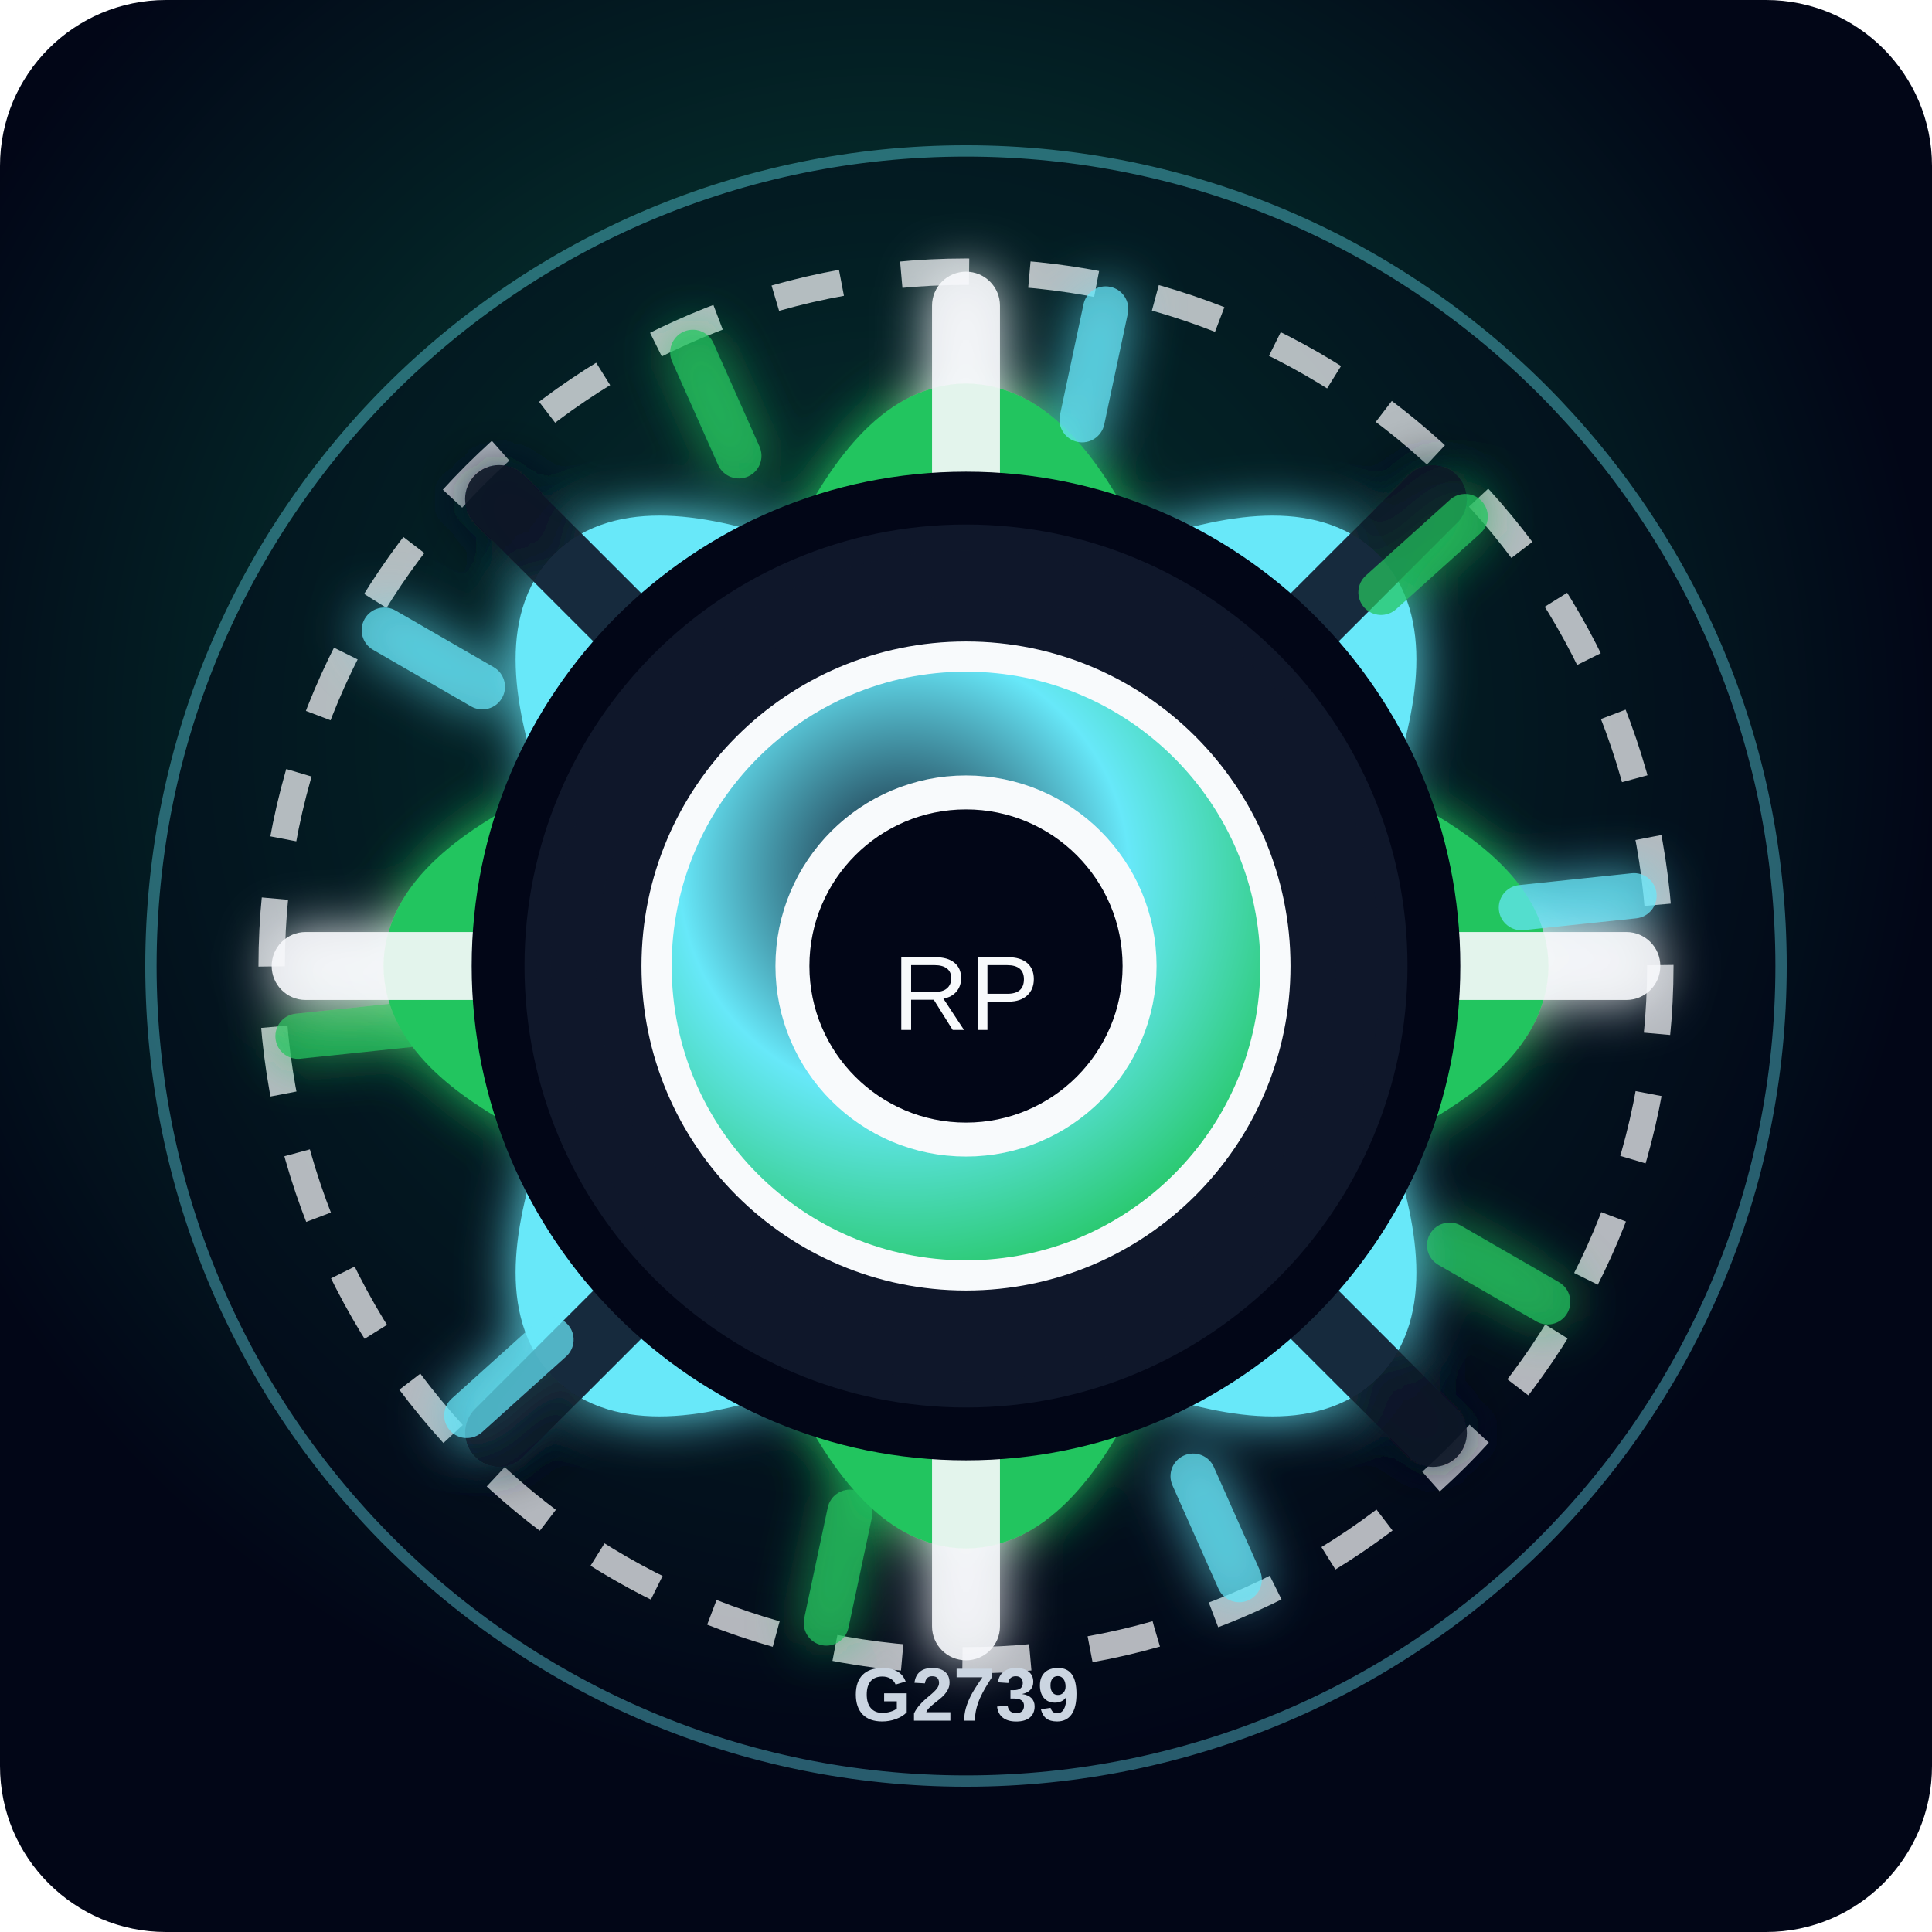
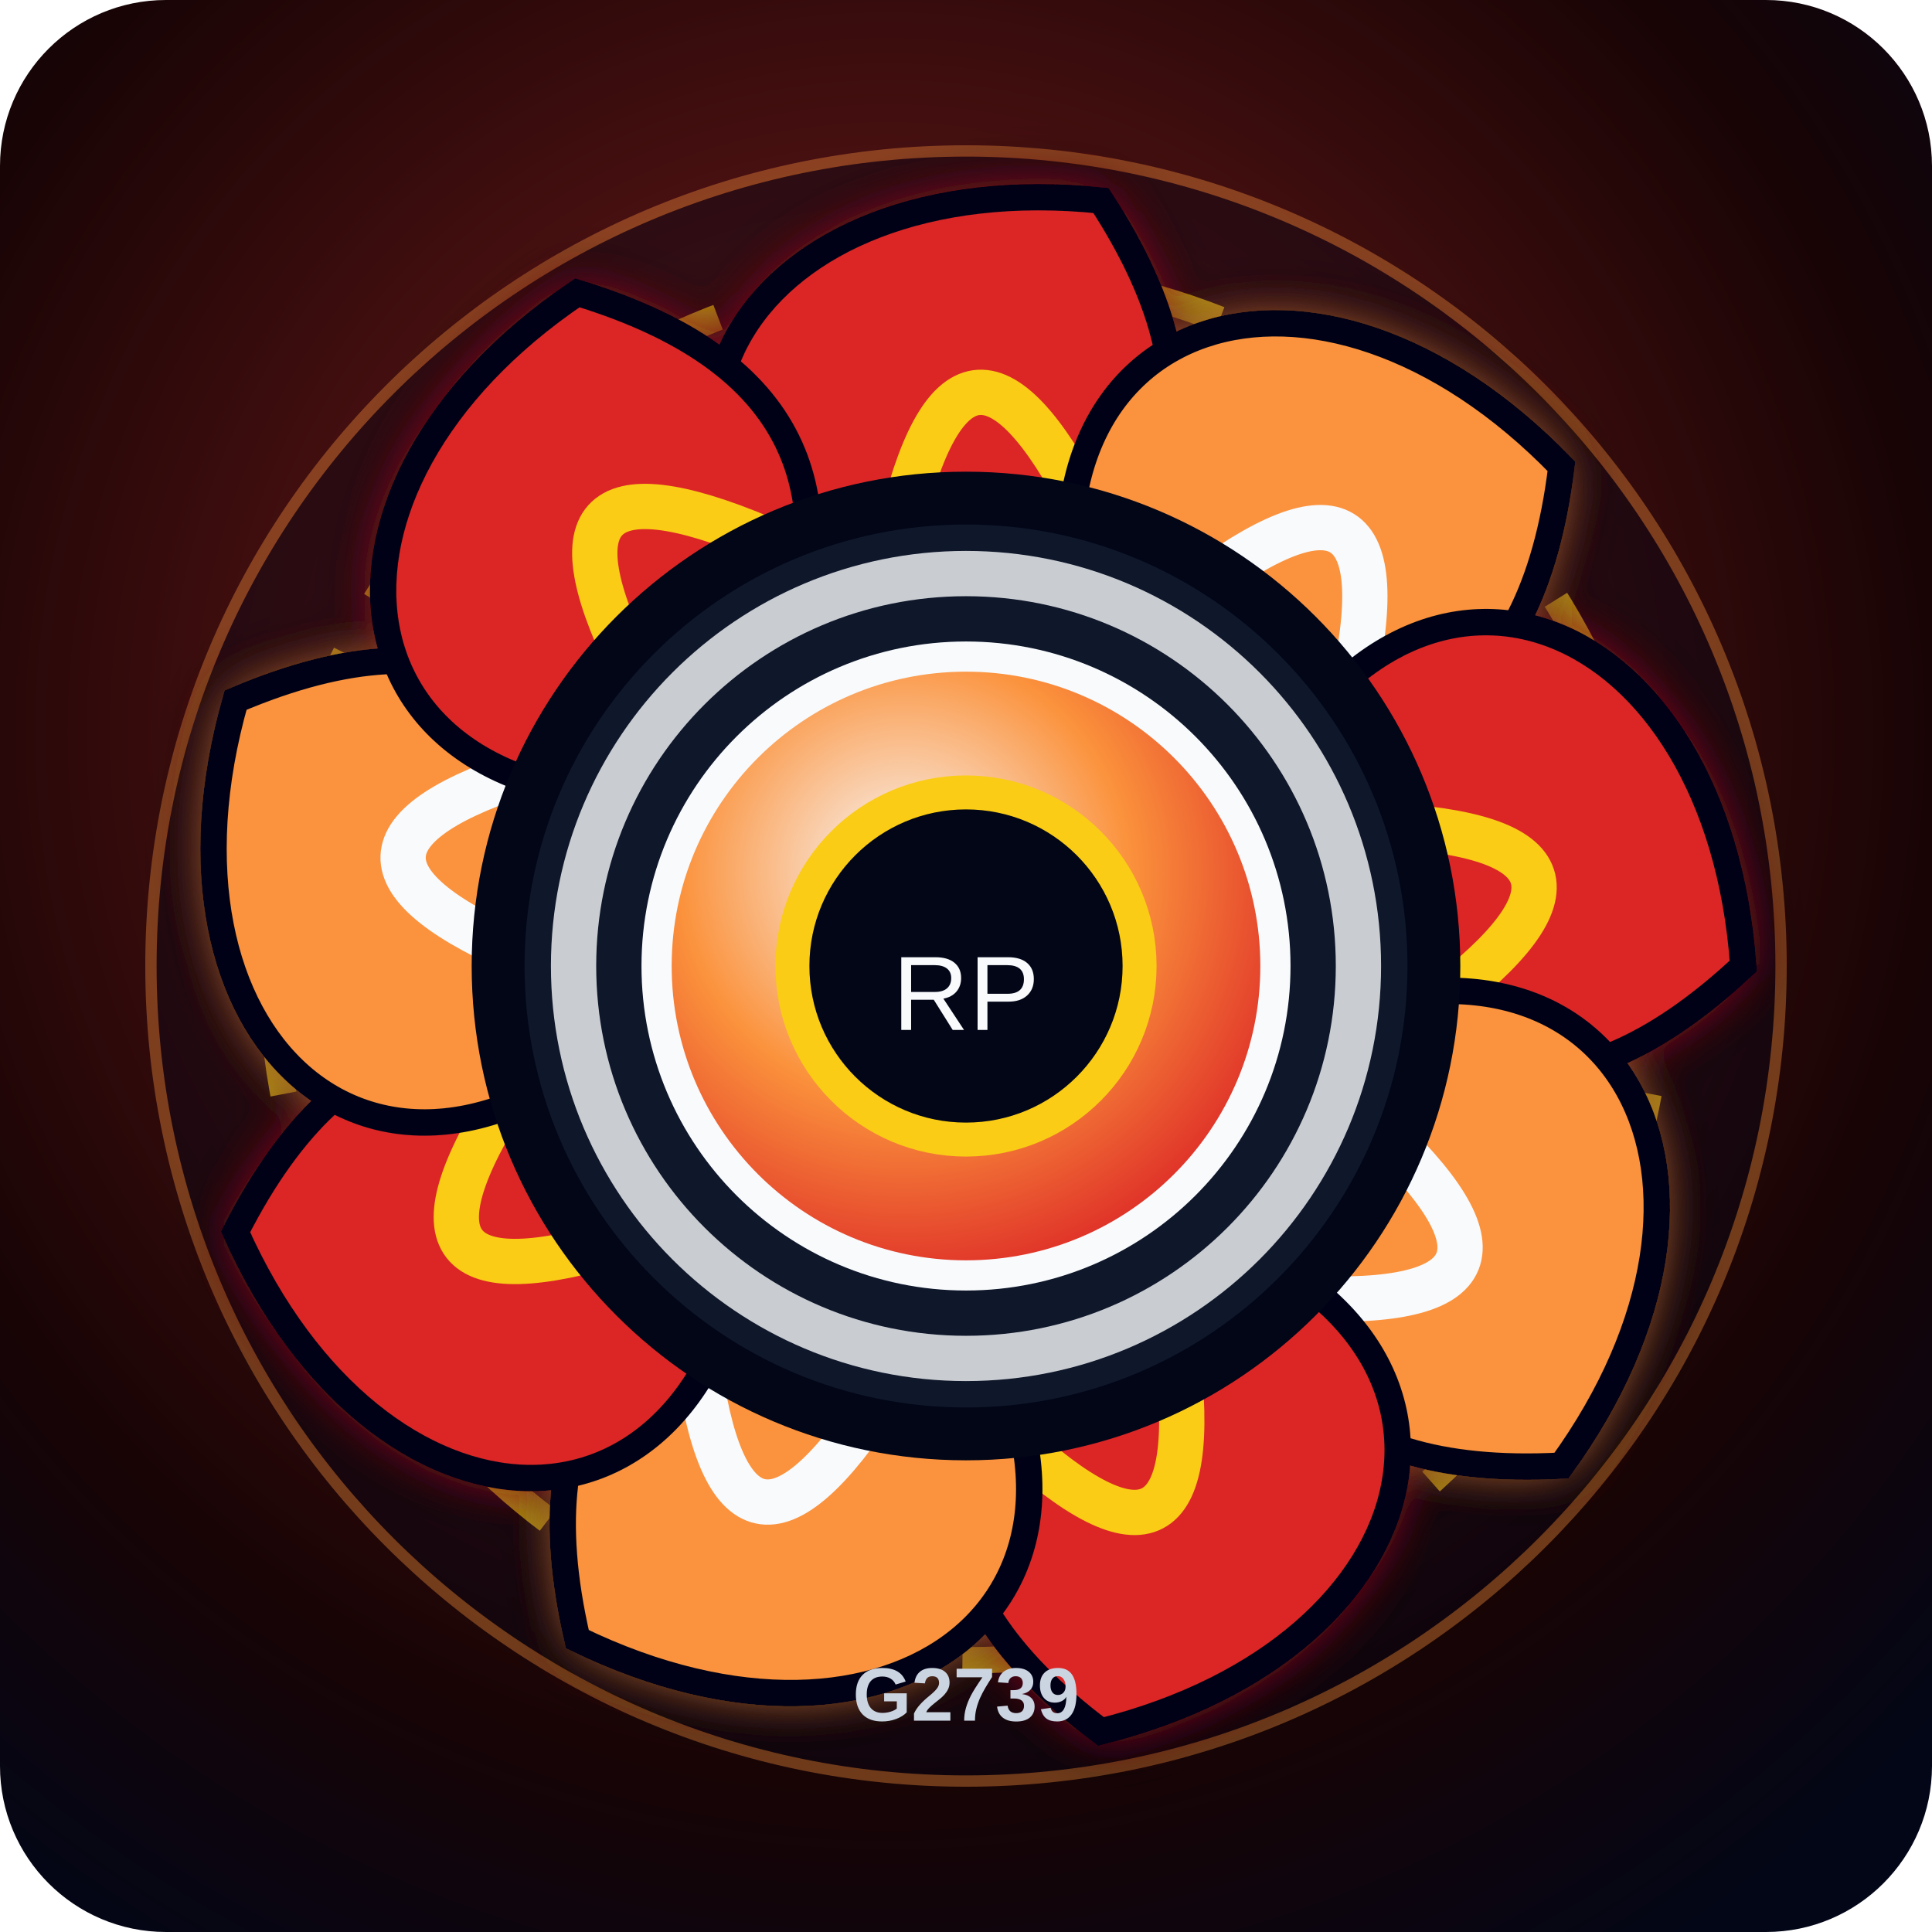
- <svg xmlns="http://www.w3.org/2000/svg" viewBox="0 0 512 512" role="img" aria-label="Rudder Phoenix 4-70LF original 2D fan-safe visual: stamina circular profile">
+ <svg xmlns="http://www.w3.org/2000/svg" viewBox="0 0 512 512" role="img" aria-label="Rudder Phoenix 4-70LF original 2D fan-safe visual: red gold phoenix wings with nine outer notches">
  <defs>
    <radialGradient id="bg" cx="46%" cy="38%" r="75%">
-       <stop offset="0" stop-color="#064e3b" />
-       <stop offset="0.72" stop-color="#020617" />
+       <stop offset="0" stop-color="#7f1d1d" />
+       <stop offset="0.72" stop-color="#180405" />
      <stop offset="1" stop-color="#020617" />
    </radialGradient>
    <radialGradient id="core" cx="40%" cy="35%" r="70%">
-       <stop offset="0" stop-color="#0f172a" />
-       <stop offset="0.52" stop-color="#67e8f9" />
-       <stop offset="1" stop-color="#22c55e" />
+       <stop offset="0" stop-color="#f8fafc" />
+       <stop offset="0.52" stop-color="#fb923c" />
+       <stop offset="1" stop-color="#dc2626" />
    </radialGradient>
    <filter id="glow" x="-22%" y="-22%" width="144%" height="144%">
      <feGaussianBlur stdDeviation="7" result="blur" />
      <feMerge>
        <feMergeNode in="blur" />
        <feMergeNode in="SourceGraphic" />
      </feMerge>
    </filter>
  </defs>
  <rect width="512" height="512" rx="44" fill="url(#bg)" />
-   <circle cx="256" cy="256" r="216" fill="#020617" opacity="0.38" stroke="#67e8f9" stroke-width="3" />
-   <circle cx="256" cy="256" r="184" fill="none" stroke="#f8fafc" stroke-width="7" stroke-dasharray="18 16" opacity="0.72" />
+   <circle cx="256" cy="256" r="216" fill="#020617" opacity="0.38" stroke="#fb923c" stroke-width="3" />
+   <circle cx="256" cy="256" r="184" fill="none" stroke="#facc15" stroke-width="7" stroke-dasharray="18 16" opacity="0.72" />
  <g filter="url(#glow)">
-     <path d="M 222.626 153.286 Q 256 82 289.374 153.286" fill="none" stroke="#22c55e" stroke-width="32" stroke-linecap="round" />
-     <rect x="247" y="72" width="18" height="116" rx="9" fill="#f8fafc" opacity="0.9" transform="rotate(0 256 256)" />
-     <path d="M 305.031 159.771 Q 379.037 132.963 352.229 206.969" fill="none" stroke="#67e8f9" stroke-width="32" stroke-linecap="round" />
-     <rect x="247" y="72" width="18" height="116" rx="9" fill="#0f172a" opacity="0.9" transform="rotate(45 256 256)" />
-     <path d="M 358.714 222.626 Q 430 256 358.714 289.374" fill="none" stroke="#22c55e" stroke-width="32" stroke-linecap="round" />
-     <rect x="247" y="72" width="18" height="116" rx="9" fill="#f8fafc" opacity="0.9" transform="rotate(90 256 256)" />
-     <path d="M 352.229 305.031 Q 379.037 379.037 305.031 352.229" fill="none" stroke="#67e8f9" stroke-width="32" stroke-linecap="round" />
-     <rect x="247" y="72" width="18" height="116" rx="9" fill="#0f172a" opacity="0.9" transform="rotate(135 256 256)" />
-     <path d="M 289.374 358.714 Q 256 430 222.626 358.714" fill="none" stroke="#22c55e" stroke-width="32" stroke-linecap="round" />
-     <rect x="247" y="72" width="18" height="116" rx="9" fill="#f8fafc" opacity="0.9" transform="rotate(180 256 256)" />
-     <path d="M 206.969 352.229 Q 132.963 379.037 159.771 305.031" fill="none" stroke="#67e8f9" stroke-width="32" stroke-linecap="round" />
-     <rect x="247" y="72" width="18" height="116" rx="9" fill="#0f172a" opacity="0.9" transform="rotate(225 256 256)" />
-     <path d="M 153.286 289.374 Q 82 256 153.286 222.626" fill="none" stroke="#22c55e" stroke-width="32" stroke-linecap="round" />
-     <rect x="247" y="72" width="18" height="116" rx="9" fill="#f8fafc" opacity="0.9" transform="rotate(270 256 256)" />
-     <path d="M 159.771 206.969 Q 132.963 132.963 206.969 159.771" fill="none" stroke="#67e8f9" stroke-width="32" stroke-linecap="round" />
-     <rect x="247" y="72" width="18" height="116" rx="9" fill="#0f172a" opacity="0.9" transform="rotate(315 256 256)" />
-     <rect x="250" y="72" width="12" height="42" rx="6" fill="#67e8f9" opacity="0.72" transform="rotate(12 256 256)" />
-     <rect x="250" y="72" width="12" height="42" rx="6" fill="#22c55e" opacity="0.72" transform="rotate(48 256 256)" />
-     <rect x="250" y="72" width="12" height="42" rx="6" fill="#67e8f9" opacity="0.72" transform="rotate(84 256 256)" />
-     <rect x="250" y="72" width="12" height="42" rx="6" fill="#22c55e" opacity="0.72" transform="rotate(120 256 256)" />
-     <rect x="250" y="72" width="12" height="42" rx="6" fill="#67e8f9" opacity="0.72" transform="rotate(156 256 256)" />
-     <rect x="250" y="72" width="12" height="42" rx="6" fill="#22c55e" opacity="0.72" transform="rotate(192 256 256)" />
-     <rect x="250" y="72" width="12" height="42" rx="6" fill="#67e8f9" opacity="0.72" transform="rotate(228 256 256)" />
-     <rect x="250" y="72" width="12" height="42" rx="6" fill="#22c55e" opacity="0.72" transform="rotate(264 256 256)" />
-     <rect x="250" y="72" width="12" height="42" rx="6" fill="#67e8f9" opacity="0.72" transform="rotate(300 256 256)" />
-     <rect x="250" y="72" width="12" height="42" rx="6" fill="#22c55e" opacity="0.72" transform="rotate(336 256 256)" />
+     <path d="M 223.03 170.111 C 153.725 115.231 199.06 43.496 291.772 53.13 C 327.893 108.598 307.249 140.893 272.323 163.428 Z" fill="#dc2626" stroke="#020617" stroke-width="7" />
+     <path d="M 239.299 137.168 Q 256 70 289.628 138.726" fill="none" stroke="#facc15" stroke-width="12" stroke-linecap="round" />
+     <path d="M 285.952 169.012 C 268.138 82.424 348.976 56.612 413.805 123.586 C 405.821 189.295 369.248 200.765 328.008 195.578 Z" fill="#fb923c" stroke="#020617" stroke-width="7" />
+     <path d="M 319.59 154.234 Q 375.558 113.516 357.143 187.778" fill="none" stroke="#f8fafc" stroke-width="12" stroke-linecap="round" />
+     <path d="M 334.859 208.616 C 376.871 130.835 455.388 163.024 462 256 C 413.647 301.205 378.257 286.482 350 256 Z" fill="#dc2626" stroke="#020617" stroke-width="7" />
+     <path d="M 370.127 218.918 Q 439.174 223.701 377.332 268.752" fill="none" stroke="#facc15" stroke-width="12" stroke-linecap="round" />
+     <path d="M 346.867 270.392 C 429.047 237.812 468.504 312.94 413.805 388.414 C 347.708 391.962 330.061 357.936 328.008 316.422 Z" fill="#fb923c" stroke="#020617" stroke-width="7" />
+     <path d="M 367.262 300.953 Q 417.081 349 340.748 343.759" fill="none" stroke="#f8fafc" stroke-width="12" stroke-linecap="round" />
+     <path d="M 316.357 325.433 C 400.253 353.3 382.187 436.213 291.772 458.87 C 238.857 419.102 247.211 381.693 272.323 348.572 Z" fill="#dc2626" stroke="#020617" stroke-width="7" />
+     <path d="M 312.337 361.954 Q 319.616 430.783 264.51 377.703" fill="none" stroke="#facc15" stroke-width="12" stroke-linecap="round" />
+     <path d="M 257.606 347.986 C 303.961 423.26 236.826 475.163 153 434.401 C 138.028 369.924 168.473 346.637 209 337.406 Z" fill="#fb923c" stroke="#020617" stroke-width="7" />
+     <path d="M 231.051 373.378 Q 192.384 430.783 184.29 354.7" fill="none" stroke="#f8fafc" stroke-width="12" stroke-linecap="round" />
+     <path d="M 198.103 327.497 C 185.228 414.957 100.437 411.563 62.423 326.456 C 92.399 267.44 130.69 269.171 167.669 288.15 Z" fill="#dc2626" stroke="#020617" stroke-width="7" />
+     <path d="M 161.439 329.879 Q 94.919 349 137.624 285.514" fill="none" stroke="#facc15" stroke-width="12" stroke-linecap="round" />
+     <path d="M 165.69 273.554 C 99.61 332.277 36.837 275.174 62.423 185.544 C 123.321 159.603 151.541 185.542 167.669 223.85 Z" fill="#fb923c" stroke="#020617" stroke-width="7" />
+     <path d="M 136.073 251.812 Q 72.826 223.701 146.347 202.519" fill="none" stroke="#f8fafc" stroke-width="12" stroke-linecap="round" />
+     <path d="M 175.535 211.398 C 87.169 213.906 75.787 129.813 153 77.599 C 216.325 96.872 221.27 134.881 209 174.594 Z" fill="#dc2626" stroke="#020617" stroke-width="7" />
+     <path d="M 166.823 175.704 Q 136.442 113.516 206.378 144.547" fill="none" stroke="#facc15" stroke-width="12" stroke-linecap="round" />
+     <path d="M 263.312 196.447 Q 278.454 150.36 278.219 198.118" stroke="#fb923c" stroke-width="8" stroke-linecap="round" fill="none" />
+     <path d="M 296.92 212.119 Q 336.26 183.734 307.998 222.232" stroke="#fb923c" stroke-width="8" stroke-linecap="round" fill="none" />
+     <path d="M 314.898 244.551 Q 363.408 244.711 317.915 259.245" stroke="#fb923c" stroke-width="8" stroke-linecap="round" fill="none" />
+     <path d="M 310.378 281.357 Q 349.531 310 304.183 295.018" stroke="#fb923c" stroke-width="8" stroke-linecap="round" fill="none" />
+     <path d="M 285.089 308.477 Q 299.928 354.663 272.047 315.887" stroke="#fb923c" stroke-width="8" stroke-linecap="round" fill="none" />
+     <path d="M 248.688 315.553 Q 233.546 361.64 233.781 313.882" stroke="#fb923c" stroke-width="8" stroke-linecap="round" fill="none" />
+     <path d="M 215.08 299.881 Q 175.74 328.266 204.002 289.768" stroke="#fb923c" stroke-width="8" stroke-linecap="round" fill="none" />
+     <path d="M 197.102 267.449 Q 148.592 267.289 194.085 252.755" stroke="#fb923c" stroke-width="8" stroke-linecap="round" fill="none" />
+     <path d="M 201.622 230.643 Q 162.469 202 207.817 216.982" stroke="#fb923c" stroke-width="8" stroke-linecap="round" fill="none" />
+     <path d="M 226.911 203.523 Q 212.072 157.337 239.953 196.113" stroke="#fb923c" stroke-width="8" stroke-linecap="round" fill="none" />
  </g>
  <circle cx="256" cy="256" r="124" fill="#0f172a" stroke="#020617" stroke-width="14" />
-   <circle cx="256" cy="256" r="104" fill="none" stroke="#0f172a" stroke-width="12" opacity="0.8" />
+   <circle cx="256" cy="256" r="104" fill="none" stroke="#f8fafc" stroke-width="12" opacity="0.8" />
  <circle cx="256" cy="256" r="82" fill="url(#core)" stroke="#f8fafc" stroke-width="8" />
-   <circle cx="256" cy="256" r="46" fill="#020617" stroke="#f8fafc" stroke-width="9" />
+   <circle cx="256" cy="256" r="46" fill="#020617" stroke="#facc15" stroke-width="9" />
  <text x="256" y="265" text-anchor="middle" dominant-baseline="middle" font-family="Arial Black, Arial, sans-serif" font-size="28" fill="#f8fafc">RP</text>
  <text x="256" y="456" text-anchor="middle" font-family="Arial, sans-serif" font-size="20" font-weight="800" fill="#cbd5e1">G2739</text>
</svg>
